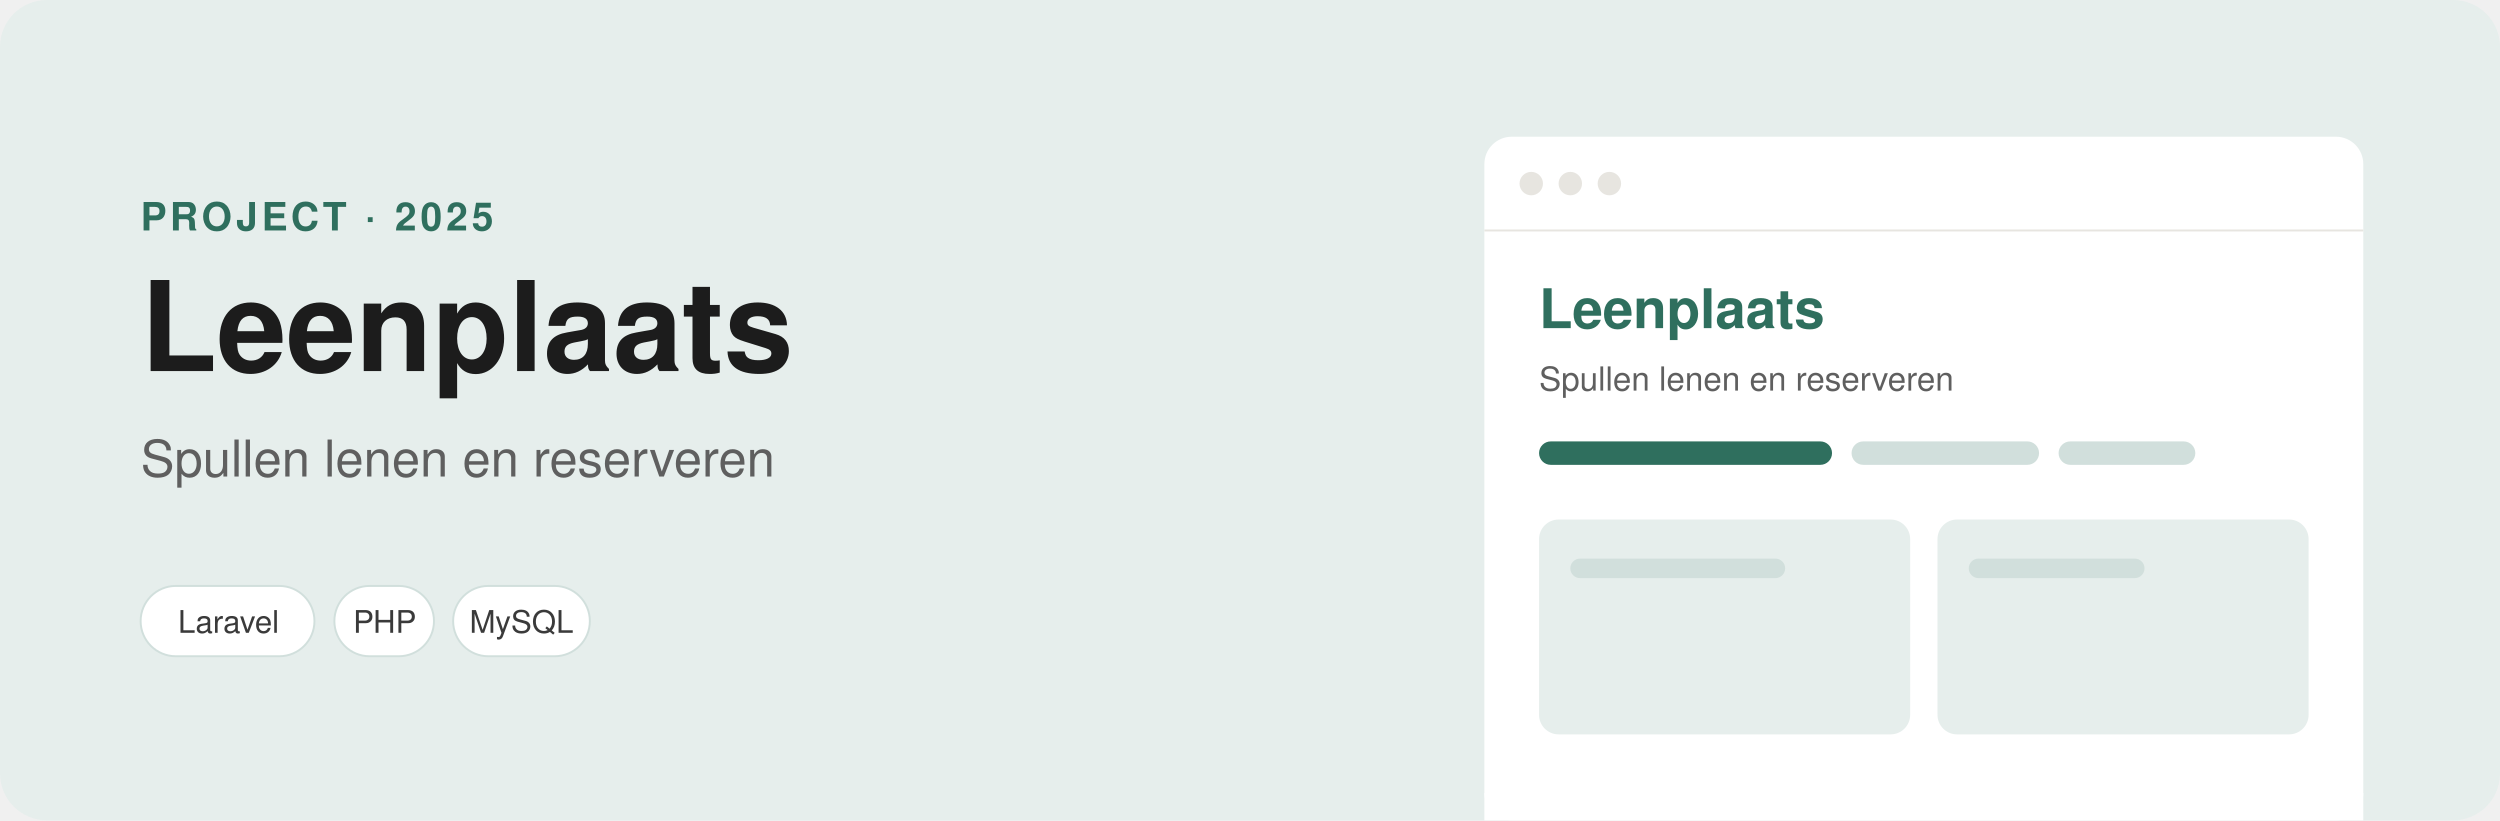
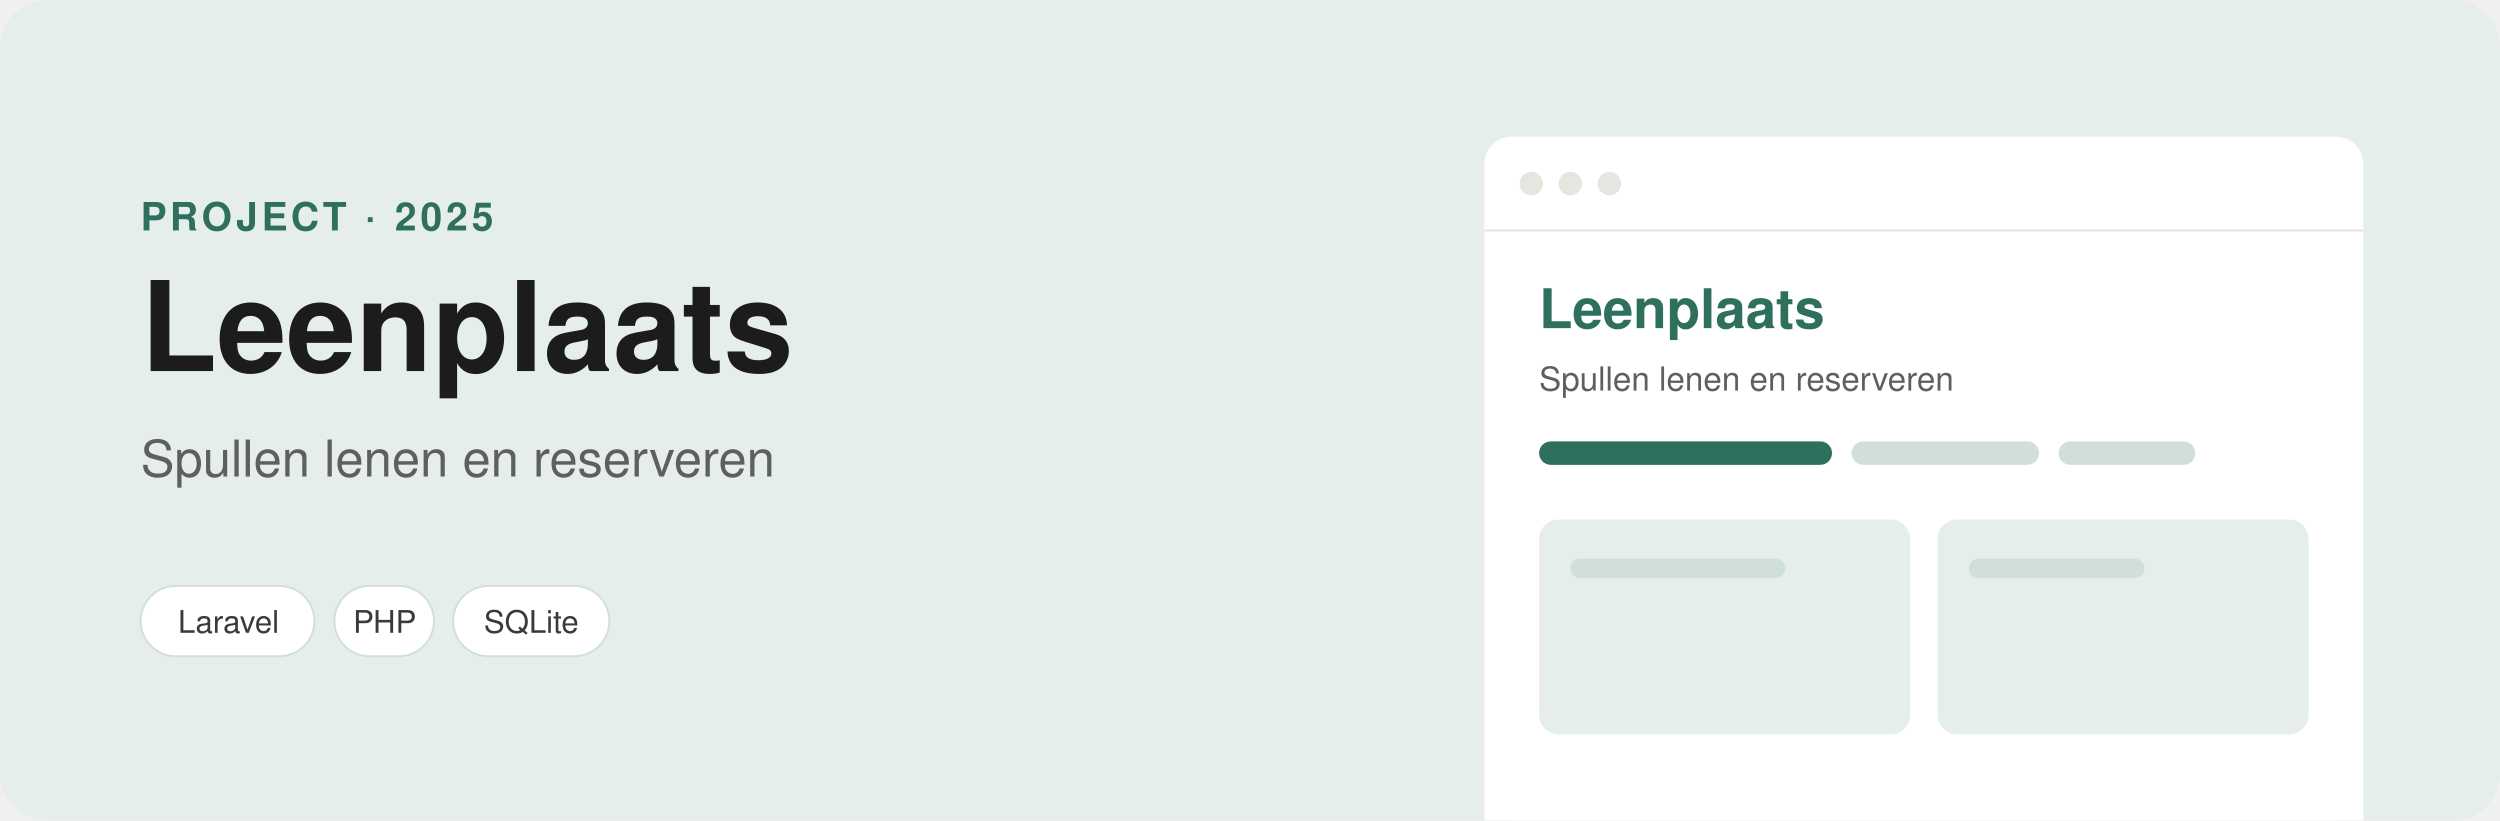
<svg xmlns="http://www.w3.org/2000/svg" width="1280" height="420" viewBox="0 0 1280 420" font-family="'Segoe UI', Helvetica, Arial, sans-serif">
  <rect width="1280" height="420" rx="24" fill="#e6eeec" />
  <text x="72" y="118" font-size="20" font-weight="600" fill="#2f6f5e" letter-spacing="2">PROJECT · 2025</text>
  <text x="72" y="190" font-size="64" font-weight="700" fill="#1c1c1c">Leenplaats</text>
  <text x="72" y="244" font-size="26" fill="#5f5f5f">Spullen lenen en reserveren</text>
  <rect x="72" y="300" width="89" height="36" rx="18" fill="#fff" stroke="#d1dfdc" />
  <text x="117" y="324" text-anchor="middle" font-size="16" fill="#3a3a3a">Laravel</text>
  <rect x="171.2" y="300" width="51" height="36" rx="18" fill="#fff" stroke="#d1dfdc" />
  <text x="197" y="324" text-anchor="middle" font-size="16" fill="#3a3a3a">PHP</text>
-   <rect x="232.0" y="300" width="70" height="36" rx="18" fill="#fff" stroke="#d1dfdc" />
-   <text x="267" y="324" text-anchor="middle" font-size="16" fill="#3a3a3a">MySQL</text>
+   <rect x="232.0" y="300" width="80" height="36" rx="18" fill="#fff" stroke="#d1dfdc" />
+   <text x="272" y="324" text-anchor="middle" font-size="16" fill="#3a3a3a">SQLite</text>
  <g transform="translate(760 70)">
    <rect width="450" height="350" rx="14" fill="#fff" />
    <rect y="336" width="450" height="14" fill="#fff" />
    <circle cx="24" cy="24" r="6" fill="#e7e5e0" />
    <circle cx="44" cy="24" r="6" fill="#e7e5e0" />
    <circle cx="64" cy="24" r="6" fill="#e7e5e0" />
    <line x1="0" y1="48" x2="450" y2="48" stroke="#e7e5e0" />
    <text x="28" y="98" font-size="28" font-weight="700" fill="#2f6f5e">Leenplaats</text>
    <text x="28" y="130" font-size="17" fill="#5f5f5f">Spullen lenen en reserveren</text>
    <rect x="28" y="156" width="150" height="12" rx="6" fill="#2f6f5e" />
    <rect x="188" y="156" width="96" height="12" rx="6" fill="#d1dfdc" />
    <rect x="294" y="156" width="70" height="12" rx="6" fill="#d1dfdc" />
    <rect x="28" y="196" width="190" height="110" rx="10" fill="#e6eeec" />
    <rect x="232" y="196" width="190" height="110" rx="10" fill="#e6eeec" />
    <rect x="44" y="216" width="110" height="10" rx="5" fill="#d1dfdc" />
    <rect x="248" y="216" width="90" height="10" rx="5" fill="#d1dfdc" />
  </g>
</svg>
